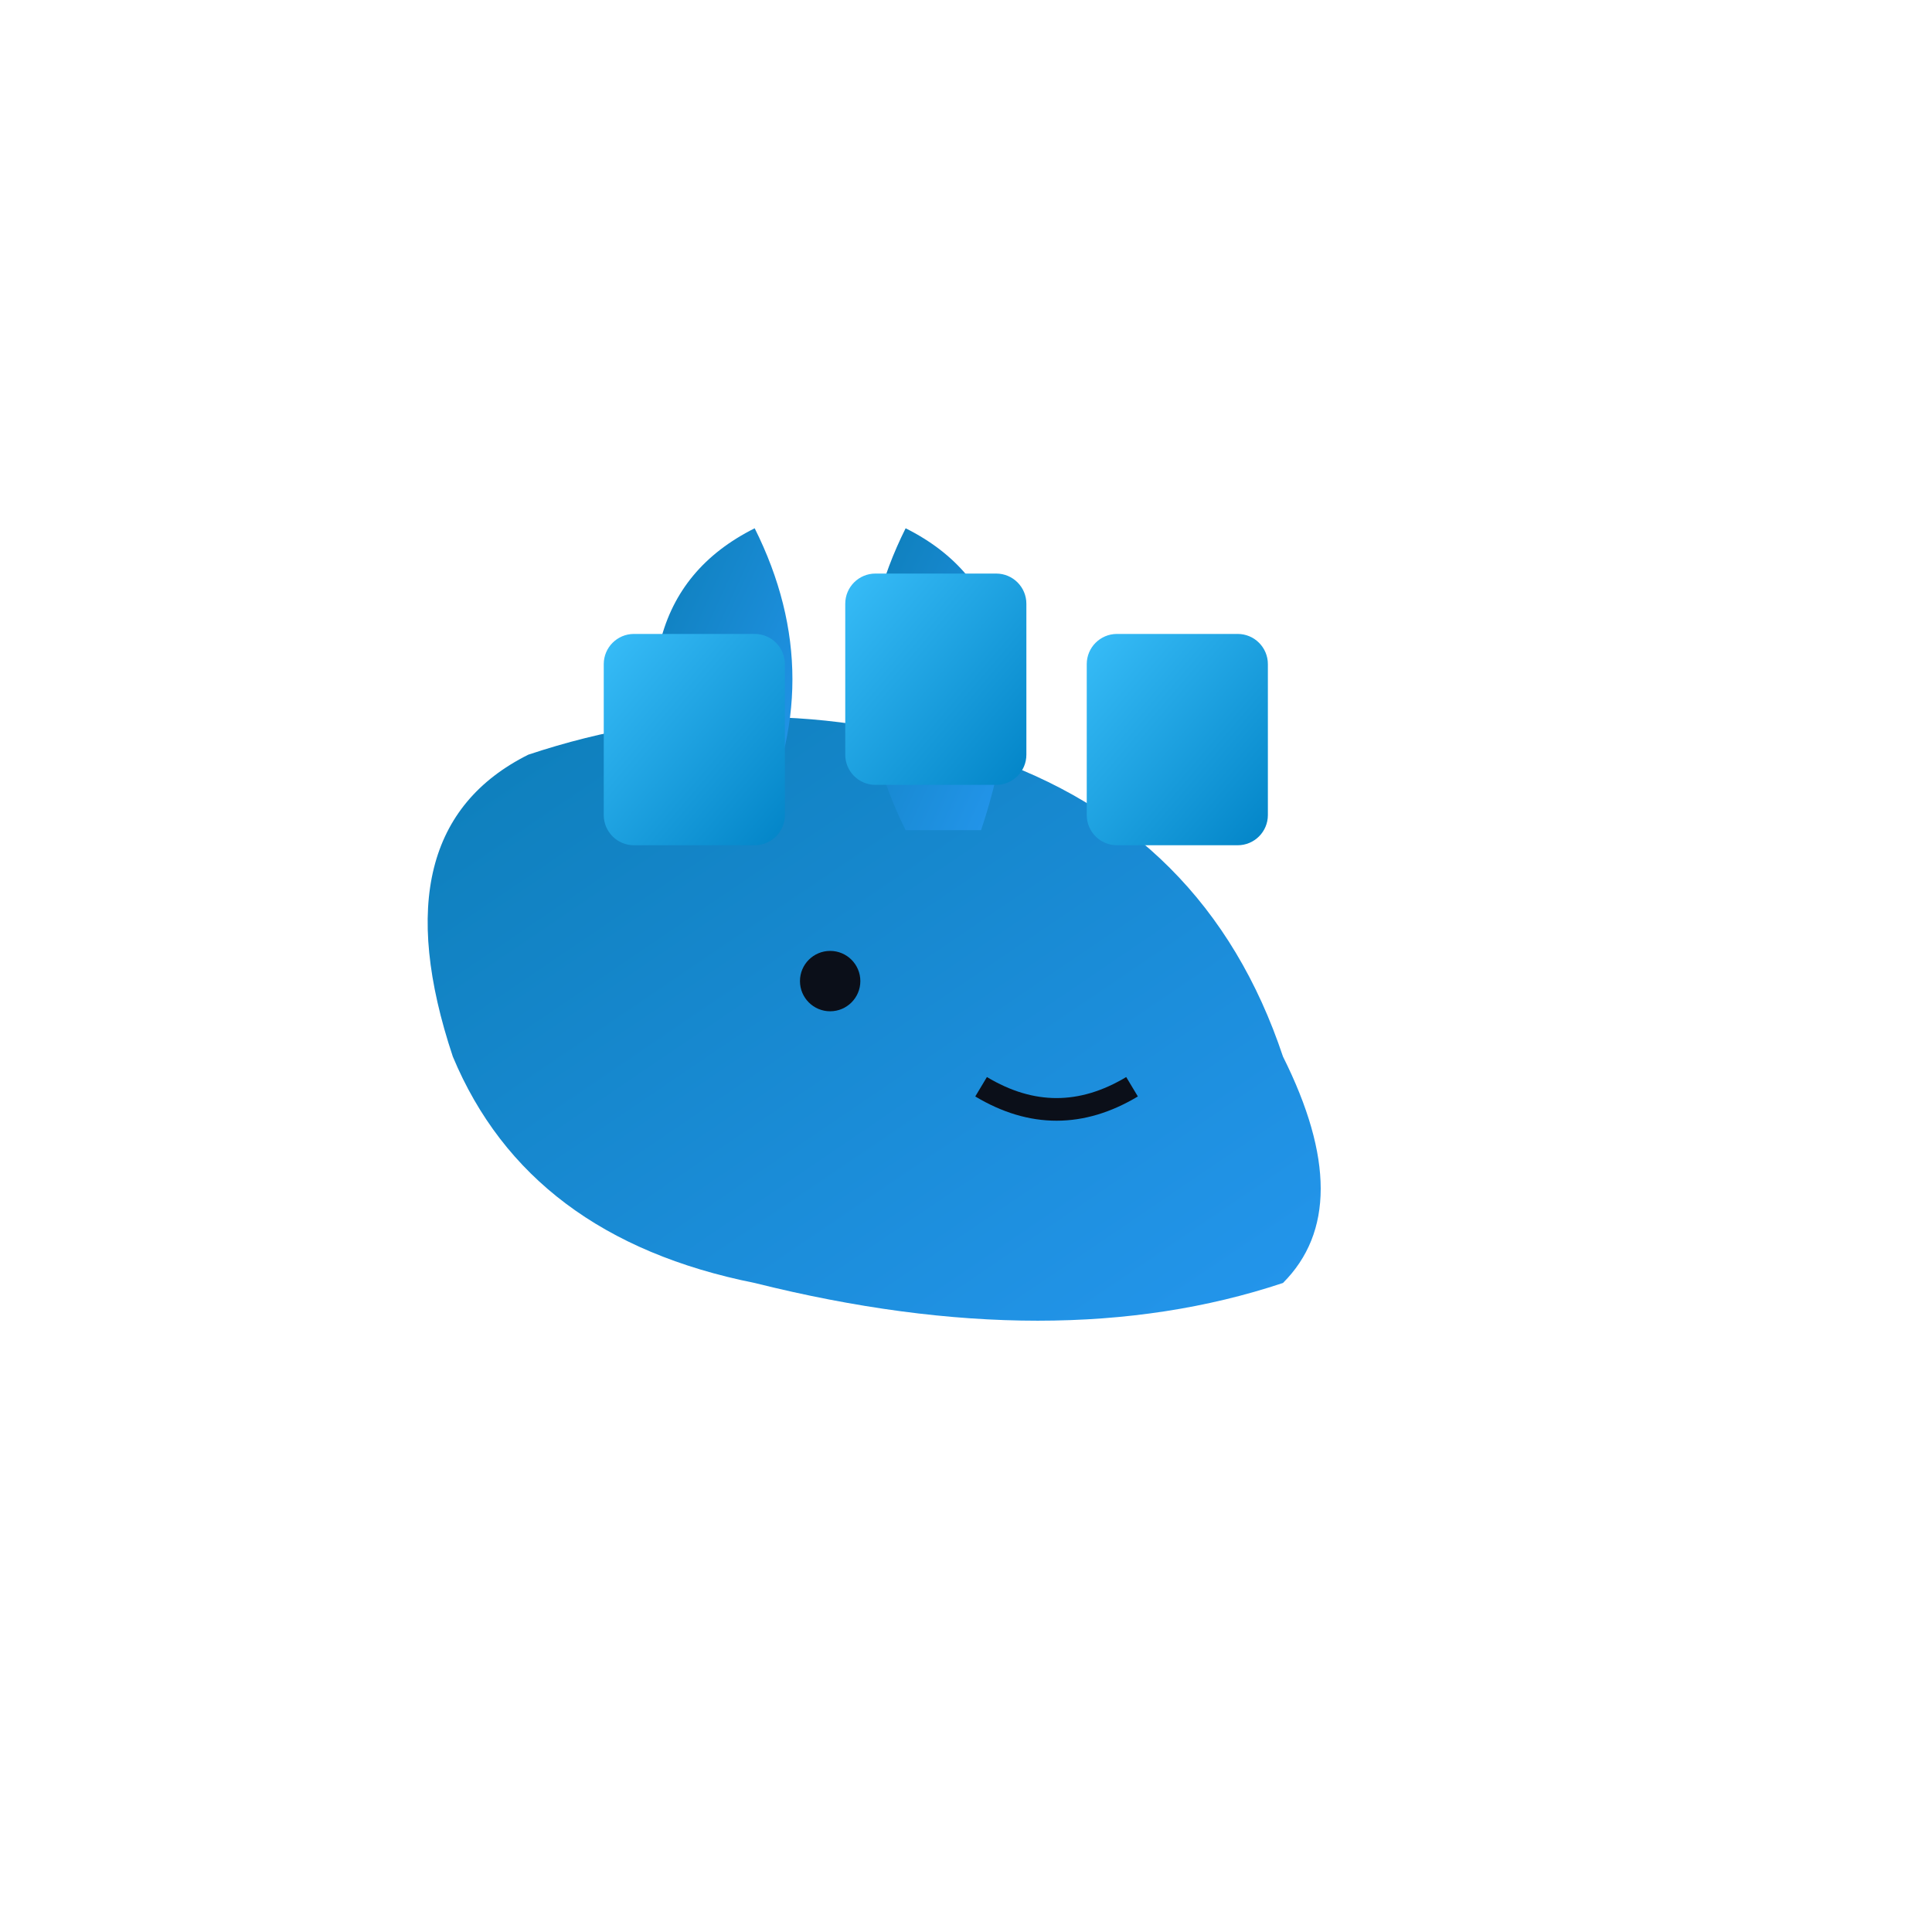
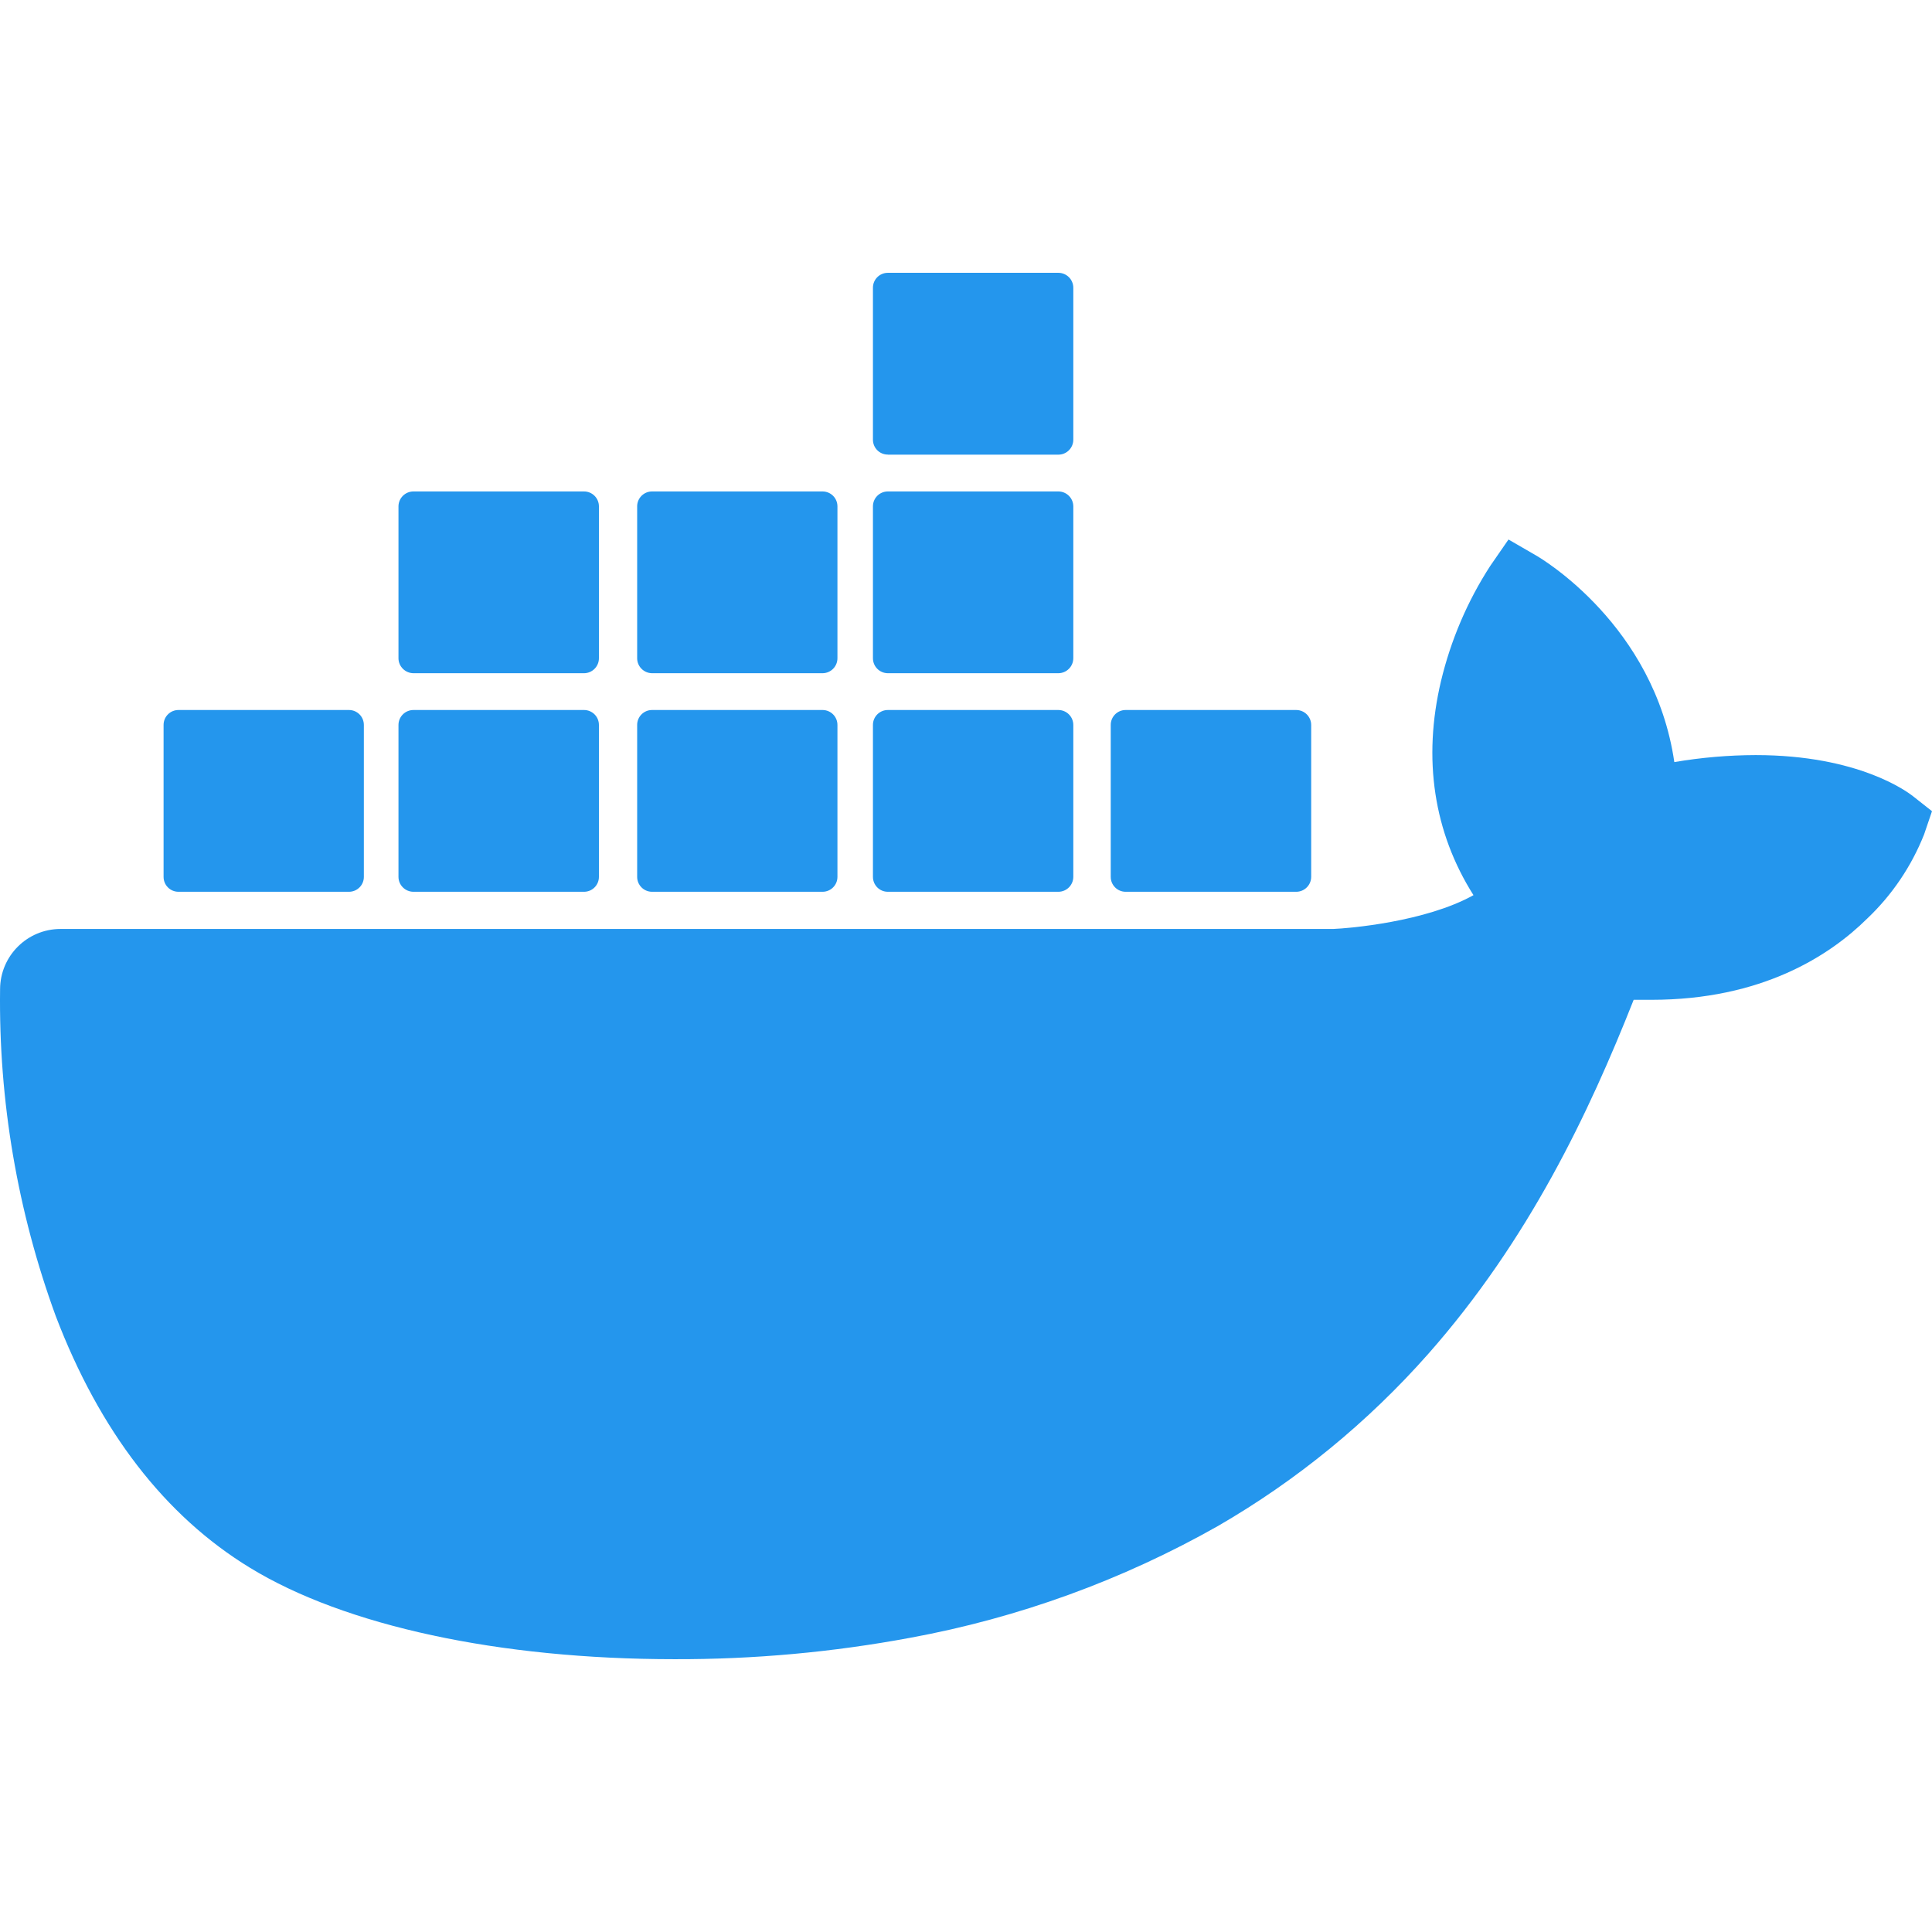
- <svg xmlns="http://www.w3.org/2000/svg" viewBox="0 0 128 128">
-   <defs>
-     <linearGradient id="docker-blue" x1="0%" y1="0%" x2="100%" y2="100%">
-       <stop offset="0%" stop-color="#0D7EB9" />
-       <stop offset="100%" stop-color="#2496ED" />
-     </linearGradient>
-     <linearGradient id="container" x1="0%" y1="0%" x2="100%" y2="100%">
-       <stop offset="0%" stop-color="#38BDF8" />
-       <stop offset="100%" stop-color="#0284C7" />
-     </linearGradient>
-   </defs>
-   <path d="M30 70 Q25 55 35 50 Q50 45 65 50 Q80 55 85 70 Q90 80 85 85 Q70 90 50 85 Q35 82 30 70 Z" fill="url(#docker-blue)" />
-   <path d="M45 55 Q40 40 50 35 Q55 45 50 55 Z" fill="url(#docker-blue)" />
-   <path d="M65 55 Q70 40 60 35 Q55 45 60 55 Z" fill="url(#docker-blue)" />
-   <rect x="40" y="42" width="12" height="14" rx="2" fill="url(#container)" />
-   <rect x="56" y="38" width="12" height="14" rx="2" fill="url(#container)" />
-   <rect x="72" y="42" width="12" height="14" rx="2" fill="url(#container)" />
-   <circle cx="55" cy="65" r="2" fill="#0B0F19" />
-   <path d="M65 72 Q70 75 75 72" stroke="#0B0F19" stroke-width="1.5" fill="none" />
+ <svg xmlns="http://www.w3.org/2000/svg" fill="#2496ED" role="img" viewBox="0 0 24 24">
+   <path d="M13.983 11.078h2.119a.186.186 0 00.186-.185V9.006a.186.186 0 00-.186-.186h-2.119a.185.185 0 00-.185.185v1.888c0 .102.083.185.185.185m-2.954-5.43h2.118a.186.186 0 00.186-.186V3.574a.186.186 0 00-.186-.185h-2.118a.185.185 0 00-.185.185v1.888c0 .102.082.185.185.185m0 2.716h2.118a.187.187 0 00.186-.186V6.29a.186.186 0 00-.186-.185h-2.118a.185.185 0 00-.185.185v1.887c0 .102.082.185.185.186m-2.93 0h2.12a.186.186 0 00.184-.186V6.29a.185.185 0 00-.185-.185H8.1a.185.185 0 00-.185.185v1.887c0 .102.083.185.185.186m-2.964 0h2.119a.186.186 0 00.185-.186V6.29a.185.185 0 00-.185-.185H5.136a.186.186 0 00-.186.185v1.887c0 .102.084.185.186.186m5.893 2.715h2.118a.186.186 0 00.186-.185V9.006a.186.186 0 00-.186-.186h-2.118a.185.185 0 00-.185.185v1.888c0 .102.082.185.185.185m-2.93 0h2.12a.185.185 0 00.184-.185V9.006a.185.185 0 00-.184-.186h-2.12a.185.185 0 00-.184.185v1.888c0 .102.083.185.185.185m-2.964 0h2.119a.185.185 0 00.185-.185V9.006a.185.185 0 00-.184-.186h-2.12a.186.186 0 00-.186.186v1.887c0 .102.084.185.186.185m-2.92 0h2.12a.185.185 0 00.184-.185V9.006a.185.185 0 00-.184-.186h-2.12a.185.185 0 00-.184.185v1.888c0 .102.082.185.185.185M23.763 9.89c-.065-.051-.672-.51-1.954-.51-.338.001-.676.03-1.01.087-.248-1.7-1.653-2.53-1.716-2.566l-.344-.199-.226.327c-.284.438-.49.922-.612 1.43-.23.97-.09 1.882.403 2.661-.595.332-1.55.413-1.744.42H.751a.751.751 0 00-.75.748 11.376 11.376 0 00.692 4.062c.545 1.428 1.355 2.48 2.41 3.124 1.18.723 3.1 1.137 5.275 1.137.983.003 1.963-.086 2.93-.266a12.248 12.248 0 003.823-1.389c.98-.567 1.86-1.288 2.61-2.136 1.252-1.418 1.998-2.997 2.553-4.4h.221c1.372 0 2.215-.549 2.68-1.009.309-.293.55-.65.707-1.046l.098-.288Z" />
</svg>
